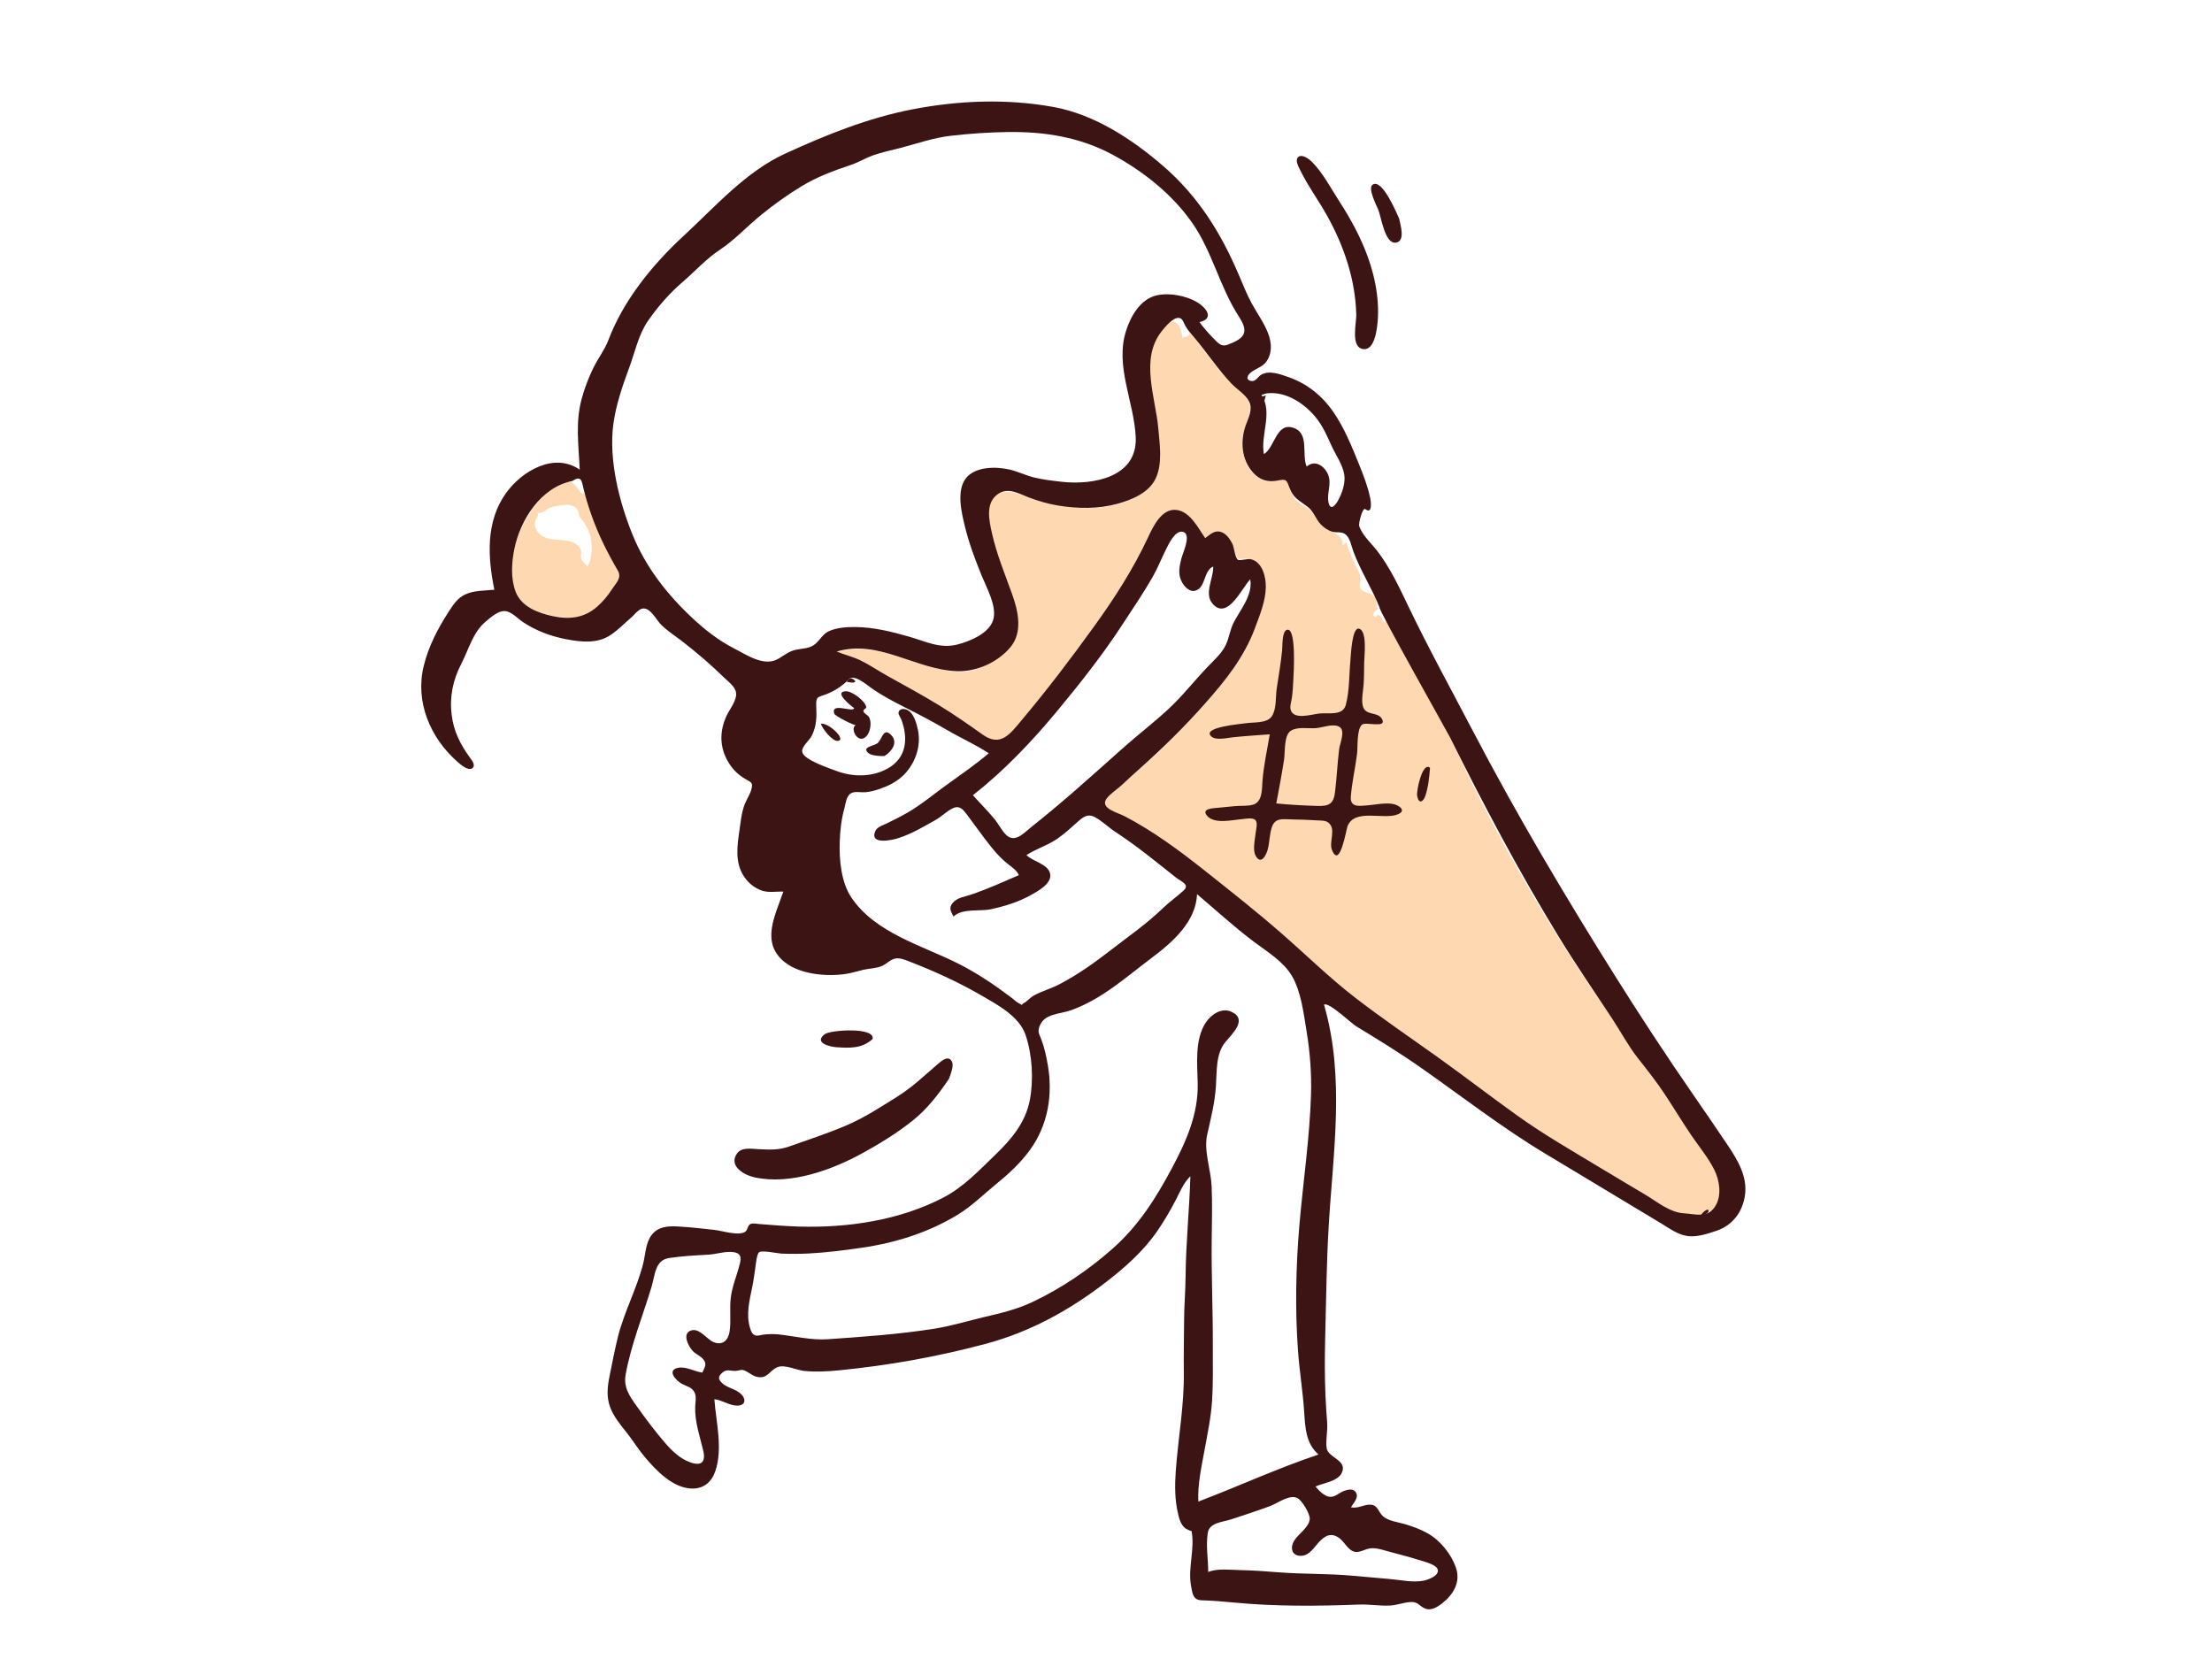
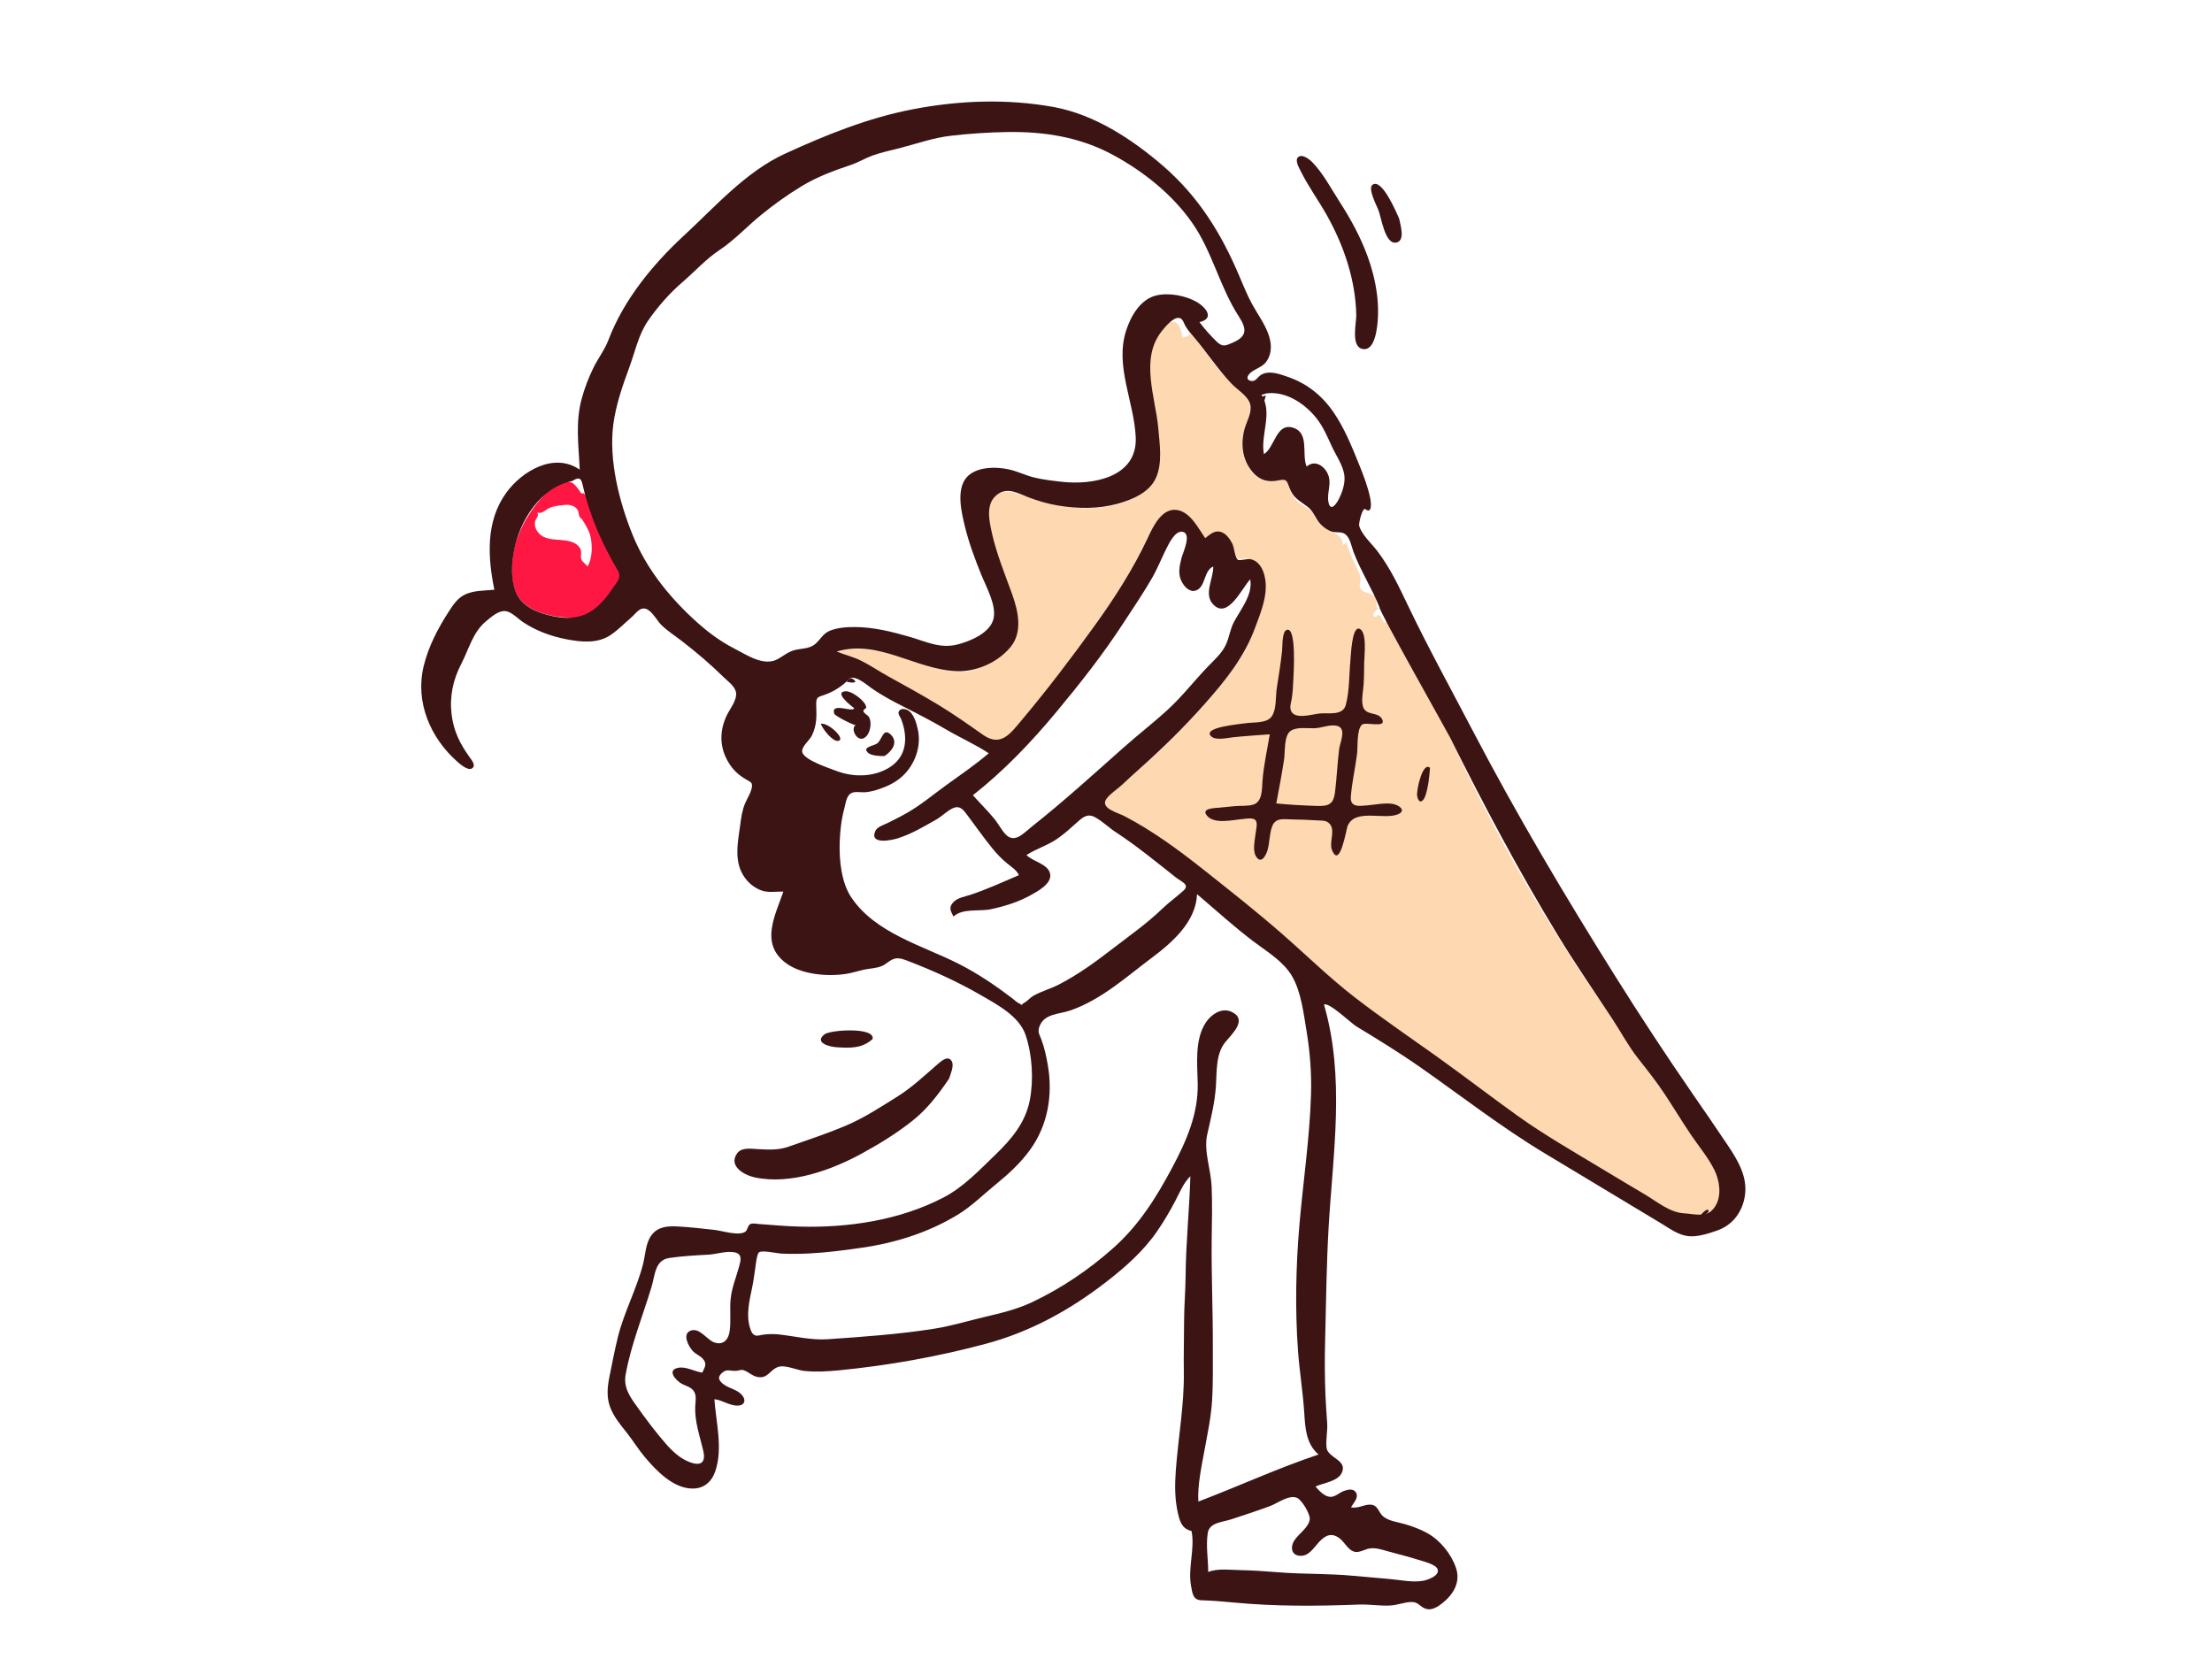
<svg xmlns="http://www.w3.org/2000/svg" viewBox="0 0 1024 768" version="1.1">
  <g id="react-group-82" stroke="none" stroke-width="1" fill="#FFFFFF00" fill-rule="evenodd">
    <g id="react-group-83">
      <rect id="react-rect-85" x="0" y="0" width="1024" height="768" />
-       <path d="M542.373,149.024 C546.336,148.6 546.902,153.975 547.442,156.425 C548.969,155.461 550.329,156.383 550.674,154.132 C555.506,159.194 559.375,165.005 563.665,170.504 C567.78,175.78 574.212,179.977 577.772,185.523 C580.793,190.232 575.808,197.382 575.192,202.403 C574.497,208.062 575.974,214.539 579.839,218.853 C581.647,220.87 583.858,222.272 586.53,222.814 C589.187,223.353 591.715,221.794 594.055,222.126 C595.996,222.401 596.081,223.684 596.758,225.591 C597.686,228.207 598.87,230.677 601.061,232.515 C603.511,234.567 606.142,235.16 608.011,237.917 C609.642,240.324 610.566,242.654 613.095,244.325 C616.47,246.554 621.884,247.228 621.519,252.433 C622.099,251.972 622.679,251.512 623.259,251.05 C624.604,255.373 626.455,259.559 628.432,263.624 C629.358,265.529 629.834,266.541 629.786,268.66 C629.754,270.056 628.989,271.112 629.816,272.464 C631.14,274.627 634.68,274.333 636.297,276.082 C637.954,277.876 636.234,280.309 638.149,281.872 C637.342,282.119 635.107,283.925 635.947,285.022 C637.156,286.598 637.247,284.438 638.095,284.698 C640.041,285.294 639.63,287.723 641.148,288.383 C641.46,288.519 641.436,287.064 641.42,286.689 L641.418,286.675 L642.59,288.962 C652.456,308.055 664.018,326.243 673.313,345.612 L674.417,347.942 C691.92,385.357 712.728,421.788 735.739,456.106 C741.167,464.201 747.124,472.243 752.143,480.569 C757.186,488.938 763.471,496.355 769.049,504.356 C774.787,512.588 780.039,521.156 785.823,529.35 C790.436,535.885 796.074,542.841 796,551.268 C795.965,555.013 795.421,559.15 791.811,561.162 C791.724,559.618 789.387,561.326 788.83,561.705 C786.419,563.346 787.73,563.164 785.131,562.591 C780.913,561.66 777.311,562.92 773.409,560.522 C765.132,555.437 756.975,550.209 748.549,545.356 C730.339,534.869 712.31,524.131 695.417,511.597 C665.886,489.686 633.801,470.052 606.662,445.128 C579.543,420.224 551.084,395.515 518.903,377.3 C516.746,376.079 510.563,374.247 511.133,371.335 C511.633,368.783 517.193,365.205 519.143,363.438 C525.912,357.305 532.961,351.501 539.489,345.105 C551.542,333.298 563.505,320.267 573.173,306.413 C577.875,299.674 580.275,292.178 583.021,284.515 C585.444,277.751 587.684,269.425 583.751,262.733 C581.93,259.633 579.416,258.376 575.9,258.611 C572.99,258.805 573.121,259.401 571.967,256.314 C570.725,252.991 569.715,249.136 566.384,247.212 C562.933,245.219 560.582,247.344 557.787,249.339 C554.572,244.697 550.628,236.664 544.147,236.219 C537.379,235.756 533.535,244.116 531.198,249.145 C524.287,264.015 515.295,277.905 505.625,291.147 C495.143,305.501 484.427,320.102 472.878,333.618 C470.433,336.479 467.657,340.655 464.212,342.391 C460.678,344.173 457.745,342.499 454.758,340.45 C447.718,335.621 440.872,330.662 433.542,326.241 C425.424,321.344 417.078,316.858 408.799,312.244 C405.146,310.209 401.68,307.758 397.916,305.93 C394.409,304.227 390.59,303.383 387,301.892 C400.183,297.962 414.069,303.111 426.546,307.195 C433.022,309.314 439.795,311.521 446.709,310.951 C452.689,310.459 458.116,307.257 462.846,303.76 C471.396,297.438 472.068,287.943 469.279,278.346 C466.071,267.3 461.164,256.677 457.456,245.782 C455.77,240.826 454.608,235.563 458.447,231.281 C461.882,227.449 466.327,226.978 471.015,228.486 C482.383,232.144 492.467,235.579 504.653,235.231 C514.18,234.96 526.298,232.256 532.717,224.514 C536.235,220.27 536.369,214.435 536.383,209.171 C536.401,202.932 536.007,196.658 535.134,190.482 C533.576,179.462 529.534,168.428 534.603,157.728 C535.791,155.219 539.099,149.374 542.373,149.024 Z M641.417,286.639 L641.418,286.675 L641.415,286.666 C641.412,286.587 641.414,286.586 641.417,286.639 Z M247.11,234.913 C250.089,230.792 258.24,221.197 264.463,223.297 C265.55,223.663 266.335,224.747 267.051,225.554 C267.559,226.213 268.062,226.875 268.562,227.541 C268.873,228.416 269.43,228.674 270.234,228.316 C272.417,231.338 275.497,233.621 276.751,237.333 C277.994,241.011 281.329,244.578 283.296,247.952 C284.818,250.561 288.248,257.527 287.986,260.79 L287.986,269.119 C287.676,272.356 281.625,278.147 279.497,280.336 C274.213,285.775 268.474,286.471 260.643,285.777 C254.01,285.189 245.418,282.978 240.928,277.705 C236.618,272.646 236.679,264.806 237.317,258.576 C238.208,249.875 242.024,241.949 247.11,234.913 Z M267.52,236.294 C266.306,234.038 263.649,233.481 261.314,233.748 C258.98,234.015 256.302,234.211 254.162,235.252 C252.186,236.214 251.186,237.899 248.722,237.333 C249.698,239.015 247.95,239.986 247.698,241.501 C247.374,243.447 248.002,245.191 249.288,246.669 C251.949,249.727 255.925,249.668 259.624,249.966 C262.751,250.218 266.598,250.736 268.436,253.666 C269.621,255.556 268.546,256.917 269.101,258.815 C269.51,260.214 271.218,261.017 271.965,262.218 C274.468,258.533 274.381,250.641 272.854,246.701 C272.133,244.84 270.769,242.417 269.689,240.783 C269.335,240.247 268.5,239.609 268.278,239.167 C267.894,238.404 267.94,237.073 267.52,236.294 Z" id="react-path-86" fill="#FED8B1" />
+       <path id="react-path-100" fill="#FF1744" d="M641.417,286.639 L641.418,286.675 L641.415,286.666 C641.412,286.587 641.414,286.586 641.417,286.639 Z M247.11,234.913 C250.089,230.792 258.24,221.197 264.463,223.297 C265.55,223.663 266.335,224.747 267.051,225.554 C267.559,226.213 268.062,226.875 268.562,227.541 C268.873,228.416 269.43,228.674 270.234,228.316 C272.417,231.338 275.497,233.621 276.751,237.333 C277.994,241.011 281.329,244.578 283.296,247.952 C284.818,250.561 288.248,257.527 287.986,260.79 L287.986,269.119 C287.676,272.356 281.625,278.147 279.497,280.336 C274.213,285.775 268.474,286.471 260.643,285.777 C254.01,285.189 245.418,282.978 240.928,277.705 C236.618,272.646 236.679,264.806 237.317,258.576 C238.208,249.875 242.024,241.949 247.11,234.913 Z M267.52,236.294 C266.306,234.038 263.649,233.481 261.314,233.748 C258.98,234.015 256.302,234.211 254.162,235.252 C252.186,236.214 251.186,237.899 248.722,237.333 C249.698,239.015 247.95,239.986 247.698,241.501 C247.374,243.447 248.002,245.191 249.288,246.669 C251.949,249.727 255.925,249.668 259.624,249.966 C262.751,250.218 266.598,250.736 268.436,253.666 C269.621,255.556 268.546,256.917 269.101,258.815 C269.51,260.214 271.218,261.017 271.965,262.218 C274.468,258.533 274.381,250.641 272.854,246.701 C272.133,244.84 270.769,242.417 269.689,240.783 C269.335,240.247 268.5,239.609 268.278,239.167 C267.894,238.404 267.94,237.073 267.52,236.294 Z" />
+       <path d="M542.373,149.024 C546.336,148.6 546.902,153.975 547.442,156.425 C548.969,155.461 550.329,156.383 550.674,154.132 C555.506,159.194 559.375,165.005 563.665,170.504 C567.78,175.78 574.212,179.977 577.772,185.523 C580.793,190.232 575.808,197.382 575.192,202.403 C574.497,208.062 575.974,214.539 579.839,218.853 C581.647,220.87 583.858,222.272 586.53,222.814 C589.187,223.353 591.715,221.794 594.055,222.126 C595.996,222.401 596.081,223.684 596.758,225.591 C597.686,228.207 598.87,230.677 601.061,232.515 C603.511,234.567 606.142,235.16 608.011,237.917 C609.642,240.324 610.566,242.654 613.095,244.325 C616.47,246.554 621.884,247.228 621.519,252.433 C622.099,251.972 622.679,251.512 623.259,251.05 C624.604,255.373 626.455,259.559 628.432,263.624 C629.358,265.529 629.834,266.541 629.786,268.66 C629.754,270.056 628.989,271.112 629.816,272.464 C631.14,274.627 634.68,274.333 636.297,276.082 C637.954,277.876 636.234,280.309 638.149,281.872 C637.342,282.119 635.107,283.925 635.947,285.022 C637.156,286.598 637.247,284.438 638.095,284.698 C640.041,285.294 639.63,287.723 641.148,288.383 C641.46,288.519 641.436,287.064 641.42,286.689 L641.418,286.675 L642.59,288.962 C652.456,308.055 664.018,326.243 673.313,345.612 L674.417,347.942 C691.92,385.357 712.728,421.788 735.739,456.106 C741.167,464.201 747.124,472.243 752.143,480.569 C757.186,488.938 763.471,496.355 769.049,504.356 C774.787,512.588 780.039,521.156 785.823,529.35 C790.436,535.885 796.074,542.841 796,551.268 C795.965,555.013 795.421,559.15 791.811,561.162 C791.724,559.618 789.387,561.326 788.83,561.705 C786.419,563.346 787.73,563.164 785.131,562.591 C780.913,561.66 777.311,562.92 773.409,560.522 C765.132,555.437 756.975,550.209 748.549,545.356 C730.339,534.869 712.31,524.131 695.417,511.597 C665.886,489.686 633.801,470.052 606.662,445.128 C579.543,420.224 551.084,395.515 518.903,377.3 C516.746,376.079 510.563,374.247 511.133,371.335 C511.633,368.783 517.193,365.205 519.143,363.438 C525.912,357.305 532.961,351.501 539.489,345.105 C551.542,333.298 563.505,320.267 573.173,306.413 C577.875,299.674 580.275,292.178 583.021,284.515 C585.444,277.751 587.684,269.425 583.751,262.733 C581.93,259.633 579.416,258.376 575.9,258.611 C572.99,258.805 573.121,259.401 571.967,256.314 C570.725,252.991 569.715,249.136 566.384,247.212 C562.933,245.219 560.582,247.344 557.787,249.339 C554.572,244.697 550.628,236.664 544.147,236.219 C537.379,235.756 533.535,244.116 531.198,249.145 C524.287,264.015 515.295,277.905 505.625,291.147 C495.143,305.501 484.427,320.102 472.878,333.618 C470.433,336.479 467.657,340.655 464.212,342.391 C460.678,344.173 457.745,342.499 454.758,340.45 C447.718,335.621 440.872,330.662 433.542,326.241 C425.424,321.344 417.078,316.858 408.799,312.244 C405.146,310.209 401.68,307.758 397.916,305.93 C394.409,304.227 390.59,303.383 387,301.892 C400.183,297.962 414.069,303.111 426.546,307.195 C433.022,309.314 439.795,311.521 446.709,310.951 C452.689,310.459 458.116,307.257 462.846,303.76 C471.396,297.438 472.068,287.943 469.279,278.346 C466.071,267.3 461.164,256.677 457.456,245.782 C455.77,240.826 454.608,235.563 458.447,231.281 C461.882,227.449 466.327,226.978 471.015,228.486 C482.383,232.144 492.467,235.579 504.653,235.231 C514.18,234.96 526.298,232.256 532.717,224.514 C536.235,220.27 536.369,214.435 536.383,209.171 C536.401,202.932 536.007,196.658 535.134,190.482 C533.576,179.462 529.534,168.428 534.603,157.728 C535.791,155.219 539.099,149.374 542.373,149.024 Z" id="react-path-86" fill="#FED8B1" />
      <g id="react-group-84" transform="translate(195.0001, 47.4761)" fill="#3C1414">
        <path d="M364.309,680.236 C368.837,678.465 374.419,679.292 379.167,679.377 C385.128,679.485 391.105,679.937 397.048,680.402 C408.461,681.297 419.816,680.919 431.239,681.986 C436.91,682.515 442.585,683.005 448.26,683.488 C453.229,683.911 458.999,685.229 463.96,684.281 C466.008,683.889 471.536,681.962 470.511,678.963 C469.721,676.649 463.498,675.222 461.471,674.564 C456.702,673.013 451.778,671.902 446.957,670.52 C444.481,669.81 442.015,669.047 439.408,669.294 C437.195,669.503 434.864,671.154 432.622,670.964 C429.307,670.683 427.598,666.52 425.166,664.684 C421.294,661.759 418.423,663.322 415.455,666.545 C413.26,668.927 411.169,672.532 407.568,672.746 C402.987,673.017 402.095,669.089 404.117,665.758 C405.979,662.689 411.049,659.543 411.321,655.718 C411.493,653.3 407.626,646.832 405.401,645.912 C401.659,644.365 396.369,648.461 392.986,649.718 C387.077,651.912 381.045,653.855 375.062,655.837 C370.97,657.192 364.898,657.312 364.125,662.107 C363.158,668.111 364.336,674.207 364.309,680.236 M130.118,587.943 C131.308,585.307 132.557,583.808 130.178,581.362 C128.849,579.994 126.973,579.321 125.664,577.902 C123.697,575.769 120.615,569.939 124.831,568.471 C128.861,567.067 132.256,572.676 135.499,573.908 C139.615,575.472 142.165,572.85 142.754,568.917 C143.51,563.864 142.678,558.583 143.281,553.467 C143.872,548.451 145.624,544.286 146.968,539.484 C147.879,536.228 148.995,532.95 144.86,532.228 C141.068,531.566 136.67,533.141 132.825,533.352 C126.828,533.681 120.759,533.984 114.812,534.883 C108.172,535.887 108.293,542.677 106.626,548.228 C102.584,561.684 97.164,574.889 94.64,588.762 C93.552,594.744 96.436,598.841 99.794,603.545 C103.997,609.434 108.37,615.308 113.131,620.764 C116.31,624.407 119.892,627.8 124.521,629.475 C129.765,631.373 131.769,629.266 130.559,624.097 C128.962,617.274 126.552,610.683 126.836,603.577 C126.939,600.989 127.692,598.208 125.826,596.043 C124.532,594.541 122.315,594.034 120.626,593.121 C117.842,591.612 113.529,586.761 118.953,585.717 C122.637,585.007 126.552,587.485 130.118,587.943 M255.38,320.668 C258.69,324.364 262.288,327.9 265.426,331.739 C267.225,333.941 268.5,336.588 270.431,338.675 C274.66,343.245 278.874,338.181 282.619,335.22 C297.347,323.576 311.207,310.958 325.24,298.495 C331.926,292.557 339.039,287.081 345.618,281.03 C352.283,274.901 357.832,267.726 364.076,261.194 C367.075,258.059 370.665,254.948 372.516,250.942 C374.096,247.526 374.444,243.81 376.244,240.432 C379.36,234.582 385.074,227.791 383.763,220.716 C379.905,224.761 373.479,239.256 366.746,232.458 C361.941,227.606 366.849,220.434 366.635,214.777 C362.073,216.713 363.258,224.563 358.395,225.952 C355.764,226.703 353.514,224.322 352.287,222.234 C350.166,218.624 350.944,214.845 351.908,211.016 C352.564,208.406 356.754,199.798 352.61,198.736 C349.019,197.816 346.009,204.421 344.819,206.761 C342.638,211.052 340.949,215.491 338.554,219.689 C334.424,226.929 329.667,233.845 325.131,240.835 C315.79,255.23 305.138,268.742 294.181,281.937 C282.477,296.03 269.809,309.319 255.38,320.668 M359.145,366.455 C358.673,379.136 347.776,388.752 338.349,395.803 C326.301,404.813 315.187,415.055 300.818,420.183 C295.286,422.158 288.378,421.589 286.162,427.815 C285.296,430.249 286.082,431.144 287.021,433.594 C288.489,437.428 289.372,441.585 290.069,445.62 C292.439,459.348 290.135,473.328 281.886,484.757 C277.501,490.833 271.898,495.998 266.105,500.707 C260.326,505.405 254.86,510.885 248.489,514.771 C234.901,523.06 219.806,527.819 204.138,530.109 C195.989,531.301 187.807,532.362 179.576,532.783 C175.308,533.001 171.033,533.041 166.763,532.854 C164.855,532.77 157.76,531.158 156.381,532.251 C155.32,533.093 154.847,538.188 154.635,539.594 C154.184,542.566 153.829,545.497 153.215,548.444 C151.982,554.358 150.321,561.05 152.138,567.017 C152.664,568.743 153.09,570.148 154.688,570.728 C155.701,571.096 157.496,570.449 158.52,570.344 C160.837,570.106 163.024,570.013 165.354,570.26 C173.001,571.069 180.51,573.023 188.238,572.491 C204.713,571.356 221.206,570.196 237.531,567.618 C245.472,566.364 253.091,563.991 260.9,562.159 C268.343,560.412 275.782,558.648 282.729,555.366 C296.339,548.937 308.918,540.432 320.154,530.469 C332.15,519.832 340.091,507.224 347.595,493.154 C354.187,480.794 359.745,468.284 359.456,454.035 C359.273,445.018 357.981,433.845 363.194,425.893 C365.576,422.261 370.38,418.894 374.856,420.815 C382.979,424.302 375.305,431.206 372.207,434.988 C367.744,440.437 368.344,448.734 367.881,455.398 C367.334,463.262 365.567,470.159 363.844,477.763 C362.158,485.206 365.559,494.036 365.895,501.628 C366.26,509.862 366.02,518.104 365.928,526.341 C365.745,542.723 366.506,559.061 366.45,575.44 C366.42,583.936 366.637,592.473 366.1,600.956 C365.611,608.692 364.026,616.092 362.639,623.687 C361.278,631.142 359.294,640.069 359.752,647.647 C378.366,640.562 396.484,632.193 415.384,625.864 C409.489,620.724 409.227,613.46 408.751,606.211 C408.125,596.652 406.551,587.174 405.865,577.615 C404.509,558.736 404.89,538.876 406.496,520.018 C408.22,499.772 411.278,479.594 411.907,459.263 C412.21,449.469 411.452,439.65 409.857,429.985 C408.513,421.843 407.346,411.597 403.1,404.383 C399.043,397.489 391.585,393.11 385.361,388.414 C376.26,381.548 367.83,373.826 359.145,366.455 M360.272,101.647 C362.602,104.798 365.235,107.706 368.021,110.459 C370.897,113.3 372.121,112.672 375.561,111.194 C382.401,108.255 382.27,104.855 378.451,98.961 C369.595,85.291 366.235,69.012 356.864,55.621 C347.63,42.428 334.2,31.768 320.1,24.161 C304.969,15.997 288.572,13.399 271.517,13.643 C262.801,13.768 254.03,14.369 245.369,15.346 C236.943,16.295 229.449,19.06 221.293,21.147 C217.187,22.198 212.953,23.07 208.961,24.513 C205.459,25.779 202.31,27.735 198.772,28.918 C191.026,31.506 183.23,34.399 176.242,38.632 C169.409,42.771 163.253,47.186 157.047,52.267 C150.62,57.53 145.038,63.646 138.088,68.266 C131.761,72.474 126.729,78.142 120.992,83.072 C114.998,88.224 109.47,94.536 104.973,101.045 C100.576,107.411 98.903,115.647 96.247,122.825 C93.155,131.179 90.088,140.111 88.923,148.969 C86.753,165.475 91.624,184.768 97.818,200.043 C103.945,215.151 113.873,227.757 125.721,238.818 C131.496,244.212 137.798,249.109 144.859,252.716 C150.899,255.802 158.775,261.35 165.349,257.473 C168.011,255.903 170.172,254.078 173.249,253.371 C176.613,252.599 179.908,252.915 182.623,250.449 C184.931,248.353 186.035,245.823 189.065,244.558 C192.658,243.057 196.907,242.784 200.754,242.796 C209.393,242.825 218.037,244.987 226.282,247.385 C233.838,249.582 240.161,252.895 248.188,250.888 C254.153,249.396 263.72,245.429 265.006,238.591 C266.155,232.479 261.72,224.578 259.487,219.108 C256.4,211.551 253.604,204.115 251.665,196.17 C250.128,189.874 247.715,179.801 252.053,174.046 C256.315,168.392 266.171,168.46 272.294,169.882 C276.307,170.814 279.996,172.691 284.011,173.637 C288.101,174.601 292.333,175.085 296.505,175.558 C310.964,177.193 331.534,173.496 330.764,155.02 C330.079,138.553 321.005,122.046 326.319,105.559 C328.484,98.838 332.908,91.067 340.275,89.293 C346.118,87.885 354.015,89.361 359.169,92.417 C363.306,94.87 367.405,100.007 360.272,101.647 M69.917,175.198 C55.343,178.042 45.704,193.405 43.033,207.028 C41.822,213.201 41.395,220.553 43.736,226.526 C46.434,233.412 54.061,236.286 60.791,237.73 C68.484,239.381 75.301,238.736 81.4,233.402 C84.081,231.057 86.352,228.325 88.279,225.34 C90.249,222.287 92.989,220.063 91.008,216.651 C86.097,208.197 81.907,199.892 78.673,190.592 C77.23,186.442 75.947,182.387 74.989,178.113 C74.229,174.719 73.861,172.647 69.917,175.198 M197.564,267.417 C194.744,270.133 191.504,272.297 187.864,273.756 C183.871,275.358 182.659,274.589 182.857,279.207 C183.076,284.308 183.113,288.39 180.788,293.136 C179.7,295.358 175.68,298.356 176.439,300.855 C177.529,304.442 188.693,308.069 191.95,309.323 C199.742,312.324 208.833,312.386 216.188,308.145 C224.731,303.219 225.487,294.288 222.269,285.645 C221.925,284.723 220.677,283.165 220.984,282.158 C221.548,280.312 223.869,280.579 225.201,281.284 C228.093,282.814 229.301,287.467 229.924,290.371 C231.587,298.129 228.532,306.531 222.726,311.876 C219.775,314.591 216.085,316.406 212.321,317.714 C210.184,318.456 207.943,319.043 205.687,319.271 C203.864,319.454 201.562,318.879 199.821,319.398 C196.753,320.313 196.616,324.097 195.849,326.863 C194.479,331.807 193.907,337.159 193.727,342.274 C193.436,350.547 194.421,361.087 199.18,368.1 C210.283,384.464 231.757,390.144 248.523,398.566 C257.435,403.043 265.699,408.667 273.634,414.679 C274.418,415.273 275.591,416.437 276.532,416.9 C279.713,418.465 276.935,417.895 278.971,416.861 C280.539,416.065 281.881,414.336 283.501,413.435 C287.232,411.358 291.422,410.237 295.217,408.275 C304.04,403.712 311.846,398.05 319.677,392.007 C327.701,385.814 335.828,380.16 343.148,373.11 C346.235,370.139 349.71,367.689 352.841,364.845 C355.995,361.979 351.959,360.79 349.288,358.681 C340.198,351.502 331.221,344.095 321.514,337.75 C318.276,335.633 315.42,332.778 312.042,330.907 C308.514,328.953 306.42,330.703 303.641,333.188 C300.604,335.904 297.709,338.566 294.329,340.889 C289.865,343.958 284.675,345.435 280.187,348.357 C283.068,351.373 290.094,352.382 291.113,356.951 C292.147,361.581 285.252,365.194 282.029,366.982 C276.339,370.14 270.062,372.057 263.721,373.427 C258.445,374.566 250.623,372.851 246.395,376.833 C245.189,374.283 244.059,372.951 246.043,370.512 C248.025,368.077 251.558,367.658 254.355,366.721 C261.908,364.19 269.348,360.818 276.657,357.657 C275.687,355.387 273.262,353.833 271.414,352.355 C268.775,350.244 266.558,347.905 264.41,345.28 C260.312,340.273 256.637,334.932 252.734,329.778 C251.042,327.542 249.498,325.31 246.407,326.548 C243.678,327.64 241.015,330.474 238.392,331.942 C232.462,335.261 227.274,338.449 220.746,340.561 C218.116,341.412 207.345,343.835 210.21,337.252 C211.059,335.3 213.897,334.496 215.645,333.643 C218.875,332.065 222.095,330.457 225.207,328.655 C231.6,324.955 237.238,320.174 243.219,315.87 C249.817,311.122 256.528,306.514 262.723,301.237 C256.559,297.154 249.721,294.164 243.347,290.429 C236.904,286.655 230.413,283.243 223.75,279.89 C218.444,277.22 213.051,274.373 208.213,270.922 C206.29,269.55 199.673,263.848 197.564,267.417 M391.377,134.621 C390.566,134.825 389.764,135.057 388.968,135.315 C394.372,143.577 388.406,153.804 390.097,162.744 C395.086,159.794 395.739,148.319 403.314,150.44 C411.472,152.725 407.412,162.767 409.881,168.51 C413.738,165.14 418.239,168.29 419.83,172.288 C421.552,176.62 419.164,180.619 419.967,184.906 C420.797,189.342 423.276,186.431 424.65,183.815 C426.401,180.48 427.931,175.971 427.286,172.157 C426.501,167.517 423.386,163.204 421.456,158.99 C419.539,154.803 417.723,150.53 414.948,146.815 C409.693,139.781 400.565,133.461 391.377,134.621 M443.634,233.694 C440.107,224.888 434.886,216.826 431.55,207.951 C430.575,205.355 430.03,201.218 427.45,199.62 C425.755,198.569 423.499,199.2 421.63,198.635 C419.766,198.072 417.802,196.729 416.465,195.345 C414.02,192.812 413.227,189.336 410.343,187.13 C406.621,184.283 403.746,183.191 401.975,178.434 C400.585,174.698 400.582,174.15 396.404,174.983 C391.843,175.894 388.138,174.779 384.991,171.216 C379.662,165.183 379.073,156.684 381.688,149.401 C382.911,145.996 385.039,142.034 383.271,138.468 C381.629,135.156 377.642,132.778 375.115,130.138 C368.728,123.465 363.729,115.656 357.74,108.654 C356.306,106.979 354.841,105.308 353.735,103.387 C353.034,102.168 352.62,100.07 350.993,99.725 C348.193,99.13 344.285,103.971 342.877,105.735 C332.567,118.639 339.943,136.214 341.199,150.761 C341.838,158.169 343.275,167.05 339.989,174.026 C336.894,180.599 329.058,183.88 322.455,185.71 C313.548,188.178 303.982,188.069 294.919,186.571 C290.172,185.786 285.616,184.445 281.122,182.747 C276.525,181.01 271.743,178.021 267.057,181.174 C261.009,185.245 262.878,193.411 264.206,199.363 C266.376,209.087 270.165,218.156 273.517,227.496 C276.332,235.342 278.611,245.184 272.693,252.204 C266.782,259.215 256.979,263.603 247.855,263.239 C228.939,262.485 211.672,248.381 192.342,254.15 C195.974,255.651 199.813,256.534 203.362,258.253 C207.646,260.327 211.611,263.084 215.77,265.391 C223.753,269.82 231.764,274.185 239.566,278.929 C246.616,283.216 253.281,287.912 260.009,292.662 C268.393,298.582 272.809,292.026 278.187,285.631 C289.929,271.675 301.106,256.895 311.774,242.104 C321.049,229.245 329.658,215.82 336.365,201.455 C338.765,196.315 342.806,187.596 349.828,188.61 C356.063,189.509 359.698,197.032 362.922,201.636 C365.171,200.024 367.099,197.87 370.135,198.756 C372.653,199.491 374.395,202.075 375.51,204.279 C376.276,205.793 376.798,210.899 378.08,211.667 C378.991,212.214 382.475,211.039 384.028,211.398 C389.342,212.626 391.042,219.457 390.988,224.199 C390.913,230.735 388.182,237.274 385.944,243.326 C380.928,256.893 372.334,267.495 362.86,278.216 C353.246,289.095 343.181,298.956 332.337,308.61 C329.661,310.992 327.011,313.402 324.402,315.858 C322.262,317.871 318.874,319.966 317.2,322.332 C314.101,326.709 322.391,328.696 325.476,330.297 C338.749,337.19 350.981,346.268 362.67,355.524 C374.725,365.07 386.847,374.653 398.43,384.768 C409.761,394.663 420.464,405.209 432.396,414.411 C444.656,423.864 457.501,432.592 470.099,441.587 C482.709,450.591 494.979,460.064 507.574,469.08 C519.883,477.89 533.096,485.443 546.043,493.265 C552.815,497.358 559.623,501.391 566.427,505.431 C571.929,508.698 577.9,513.775 584.423,514.188 C590.3,514.56 595.874,516.723 599.387,510.333 C602.053,505.482 600.949,498.809 598.614,494.096 C595.765,488.345 591.307,483.057 587.725,477.734 C583.607,471.614 579.785,465.316 575.72,459.165 C571.823,453.266 567.491,447.821 563.143,442.263 C558.735,436.627 555.39,430.275 551.461,424.308 C543.064,411.551 534.43,399.025 526.469,385.983 C508.211,356.071 491.859,325.192 476.233,293.849 C474.856,291.087 442.735,234.185 443.634,233.694 M417.927,417.594 C427.74,451.512 422.081,486.002 420.069,520.507 C419.052,537.953 418.897,555.508 418.446,572.978 C418.226,581.47 418.241,589.969 418.594,598.457 C418.772,602.728 419.084,606.984 419.388,611.246 C419.657,615.015 418.646,619.181 419.121,622.818 C419.73,627.476 428.978,628.39 426.137,634.368 C424.231,638.379 417.556,638.991 413.98,640.682 C415.57,642.523 418.057,645.278 420.709,645.452 C423.097,645.607 424.942,643.536 427.083,642.753 C428.984,642.057 431.599,641.382 432.799,643.602 C434.056,645.925 431.424,648.507 430.383,650.307 C433.922,650.992 436.37,648.879 439.562,649.073 C442.922,649.277 443.074,652.582 445.282,654.495 C447.806,656.681 452.214,657.152 455.326,658.072 C458.947,659.142 462.586,660.47 465.883,662.328 C471.778,665.649 476.841,671.924 479.019,678.346 C481.277,685.002 477.752,690.762 472.501,694.847 C470.544,696.368 467.74,698.136 465.145,697.316 C462.179,696.378 461.716,693.965 458.102,694.144 C454.856,694.304 451.775,695.601 448.512,695.767 C443.716,696.012 438.925,695.138 434.124,695.322 C414.75,696.066 395.374,696.231 376.033,694.369 C371.028,693.887 366.123,693.493 361.19,693.335 C357.354,693.213 357.033,690.352 356.383,686.76 C354.813,678.086 358.285,669.546 356.566,661.117 C356.68,661.673 353.964,660.226 353.637,659.951 C351.643,658.273 350.977,655.888 350.384,653.411 C348.802,646.814 348.818,640.092 349.307,633.364 C350.419,618.092 353.26,602.962 353.027,587.61 C352.91,579.872 353.144,572.152 353.146,564.417 C353.148,557.312 353.791,550.3 353.851,543.244 C353.982,527.774 355.611,512.477 356.065,497.024 C352.845,500.156 351.137,504.524 349.092,508.433 C346.576,513.239 343.77,517.996 340.697,522.468 C334.353,531.704 325.841,539.221 317.023,546.035 C300.195,559.038 281.913,569.109 261.296,574.624 C238.977,580.593 216.405,584.624 193.396,586.889 C188.072,587.413 182.689,587.697 177.354,587.178 C173.86,586.839 168.181,584.016 164.861,585.448 C161.088,587.076 160.329,590.991 155.382,589.893 C153.494,589.474 152.127,588.213 150.474,587.363 C148.043,586.112 147.946,586.976 145.625,587.135 C143.037,587.312 141.486,586.02 139.23,588.104 C137.315,589.873 137.5,591.113 139.25,592.769 C141.709,595.096 145.645,595.487 148.106,597.918 C150.501,600.282 150.072,603.188 146.373,603.223 C142.651,603.258 139.343,600.609 135.706,600.264 C136.481,611.024 139.718,623.045 136.129,633.601 C134.463,638.499 130.89,641.654 125.56,641.62 C116.643,641.563 108.82,633.359 103.45,626.969 C100.481,623.437 98.074,619.468 95.208,615.848 C92.277,612.148 89.134,608.427 87.456,603.952 C85.671,599.19 86.192,594.413 87.19,589.525 C88.425,583.476 89.573,577.365 91.066,571.373 C93.961,559.754 99.784,549.147 102.724,537.563 C103.836,533.18 103.822,528.037 106.629,524.279 C109.6,520.299 114.223,520.044 118.808,520.299 C124.483,520.614 130.154,521.241 135.799,521.884 C139.364,522.289 147.175,524.86 150.076,522.669 C151.075,521.914 151.077,519.938 152.245,519.256 C153.37,518.598 155.189,519.07 156.42,519.162 C162.515,519.614 168.663,520.163 174.77,520.341 C197.47,521.005 221.424,517.467 241.691,506.922 C251.096,502.028 258.26,494.324 265.82,487.048 C273.253,479.893 279.731,472.192 281.731,461.805 C283.557,452.322 282.866,440.981 279.833,431.802 C276.879,422.86 266.394,417.444 258.763,413.036 C248.181,406.922 236.947,401.855 225.545,397.466 C223.736,396.77 221.536,395.883 219.545,396.239 C217.105,396.676 215.466,398.79 213.246,399.723 C210.607,400.833 207.369,400.839 204.585,401.487 C201.885,402.115 199.253,402.978 196.503,403.393 C187.842,404.7 175.671,403.657 168.513,398.125 C156.813,389.083 163.882,376.285 167.641,365.28 C163.667,365.146 160.358,366.075 156.565,364.375 C152.786,362.68 149.831,359.68 148.108,355.922 C144.973,349.084 146.784,341.227 147.709,334.097 C148.127,330.873 148.604,327.674 149.834,324.646 C150.787,322.301 152.351,320.066 152.929,317.586 C153.565,314.854 152.74,314.695 150.461,313.389 C146.949,311.375 144.421,309.059 142.271,305.524 C138.06,298.601 137.955,291.044 141.406,283.761 C142.803,280.813 146.135,276.761 145.756,273.318 C145.43,270.357 142.078,268.05 140.104,266.111 C134.008,260.122 127.527,254.593 120.767,249.368 C117.608,246.926 114.128,244.71 111.257,241.936 C109.153,239.905 107.016,235.484 104.139,234.415 C101.259,233.346 99.341,236.562 97.335,238.286 C94.207,240.973 91.211,244.065 87.803,246.394 C81.691,250.572 74.113,249.79 67.21,248.456 C60,247.061 53.313,244.606 47.165,240.555 C44.723,238.945 41.87,235.676 38.863,235.414 C35.651,235.135 32.161,238.328 29.865,240.245 C23.872,245.25 22.073,253.024 18.582,259.748 C14.684,267.257 13.028,275.05 14.089,283.492 C15.043,291.086 17.968,296.824 22.319,302.958 C23.219,304.227 25.326,306.624 23.786,308.027 C21.902,309.744 18.042,306.301 16.777,305.189 C4.212,294.138 -2.929,277.487 1.149,260.818 C3.339,251.867 7.622,243.587 12.596,235.886 C14.711,232.61 16.774,229.334 20.452,227.664 C24.639,225.763 29.383,225.989 33.855,225.533 C30.762,210.391 29.794,193.914 39.299,180.717 C46.593,170.59 61.531,161.729 73.369,169.941 C72.884,158.777 71.293,148.177 74.264,137.185 C75.595,132.26 77.419,127.466 79.661,122.882 C81.857,118.39 84.89,114.58 86.664,109.904 C93.664,91.458 107.094,74.981 121.44,61.742 C135.941,48.36 150.17,32.034 168.435,23.662 C187.492,14.926 206.899,7.076 227.561,3.107 C249.006,-1.013 271.049,-1.859 292.653,2.042 C311.591,5.461 329.118,16.96 343.448,29.356 C359.8,43.501 370.357,60.553 378.707,80.306 C380.542,84.645 382.311,89.021 384.561,93.168 C387.057,97.769 390.263,102.048 392.099,106.985 C393.736,111.388 394.011,116.165 391.096,120.099 C389.046,122.865 384.84,123.489 383.048,126.019 C382.142,127.295 382.233,128.508 384.223,128.889 C386.277,129.281 387.256,126.99 388.733,126.071 C392.409,123.783 397.596,125.733 401.312,127.032 C410.125,130.113 417.023,135.647 422.297,143.317 C427.344,150.658 430.696,158.997 434.028,167.207 C436.131,172.386 438.132,177.531 439.289,183.018 C439.725,185.082 440.332,190.678 437.07,188.226 C435.747,187.232 433.857,194.776 434.213,195.977 C435.454,200.155 439.878,204.072 442.481,207.455 C448.603,215.407 452.702,224.315 457.021,233.309 C466.375,252.785 476.791,271.692 486.798,290.831 C507.177,329.806 529.448,367.284 552.808,404.538 C564.382,422.995 576.314,441.137 588.686,459.07 C594.146,466.983 599.622,474.901 604.962,482.895 C609.501,489.687 613.98,497.252 612.812,505.73 C611.743,513.493 607.131,519.728 599.673,522.267 C595.677,523.628 590.932,525.196 586.655,524.778 C581.978,524.321 577.851,521.192 573.953,518.843 C556.037,508.046 538.119,497.26 520.192,486.483 C500.143,474.43 481.807,460.119 462.679,446.718 C452.946,439.9 442.91,433.755 432.769,427.583 C430.485,426.193 420.124,416.235 417.927,417.594" id="react-path-87" />
        <path d="M244.33,451.907 C239.434,459.117 234.284,465.893 227.391,471.364 C220.129,477.127 212.535,481.796 204.427,486.268 C190.128,494.154 170.961,501.138 154.353,497.563 C149.63,496.546 142.074,492.414 146.18,486.514 C148.244,483.549 152.671,484.322 155.805,484.485 C160.854,484.749 165.269,485.036 170.107,483.338 C178.996,480.215 187.946,477.27 196.626,473.595 C205.033,470.034 212.406,465.151 220.119,460.354 C227.353,455.855 232.871,450.47 239.225,445.031 C240.966,443.541 243.958,440.935 245.604,443.832 C246.794,445.925 244.983,449.86 244.33,451.907" id="react-path-88" />
        <path d="M428.328,108.547 C426.745,111.294 423.229,116.627 419.39,114.326 C414.493,111.392 420.841,102.025 422.035,98.495 C427.237,83.115 427.602,66.638 425.051,50.733 C423.782,42.826 421.485,35.104 420.619,27.13 C420.45,25.581 419.675,21.608 421.619,20.701 C423.953,19.612 426.294,23.39 427.056,25.05 C429.999,31.472 431.136,39.906 432.712,46.775 C434.817,55.946 436.209,65.33 436.229,74.761 C436.25,86.153 434.075,98.564 428.328,108.547 Z" id="react-path-89" transform="translate(426.8943, 67.69745) rotate(-20) translate(-426.8943, -67.69745) " />
        <path d="M451.419,55.374 C450.949,58.198 450.736,66.271 446.211,65.347 C441.081,64.299 443.934,51.757 443.739,48.089 C443.636,46.154 442.524,37.396 445.087,36.511 C450.425,34.668 451.217,52.89 451.419,55.374" id="react-path-90" transform="translate(447.2706, 50.90023) rotate(-20) translate(-447.2706, -50.90023) " />
        <path d="M208.948,433.515 C204.032,437.994 198.325,437.731 192.12,437.304 C188.969,437.088 181.672,435.222 186.743,431.314 C189.392,429.273 210.175,427.869 208.948,433.515" id="react-path-91" />
        <path d="M592,515.524 C592.35,514.829 595.299,511.493 595.935,512.842 C596.535,514.114 592.779,515.486 592,515.524" id="react-path-92" />
        <path d="M201,267.916 C200.395,269.163 197.87,268.074 197,268.263 C198.182,265.732 199.587,266.274 201,267.916" id="react-path-93" />
        <path d="M391,135.524 C390.737,136.523 390.475,137.524 390.213,138.524 C389.809,137.775 389.404,137.026 389,136.276 C389.666,136.026 390.334,135.775 391,135.524" id="react-path-94" />
        <path d="M395.828,324.459 C402.137,325.095 408.467,325.417 414.801,325.612 C420.148,325.776 422.344,324.765 423.027,319.208 C423.836,312.62 424.112,305.973 424.921,299.382 C425.288,296.388 428.192,290.404 424.694,288.802 C421.762,287.459 417.188,289.383 414.118,289.609 C410.697,289.861 405.535,288.818 402.511,290.846 C399.278,293.014 399.982,300.606 399.431,304.169 C398.381,310.962 397.115,317.709 395.828,324.459 M392.818,292.462 C387.1,292.894 381.363,293.234 375.661,293.844 C373.123,294.115 367.987,295.371 365.848,293.524 C360.826,289.191 379.592,287.67 381.721,287.328 C385.309,286.752 391.449,287.517 393.749,284.13 C396.024,280.78 395.449,275.151 396.037,271.262 C396.922,265.409 397.934,259.564 398.525,253.673 C398.723,251.693 398.44,245.152 400.531,244.18 C405.337,241.946 403.827,264.967 403.748,266.695 C403.613,269.666 403.464,272.651 403.05,275.597 C402.817,277.258 401.996,279.504 402.502,281.172 C403.951,285.955 412.183,283.196 415.933,282.815 C420.135,282.387 426.624,284.015 428.015,278.83 C429.763,272.314 429.509,264.914 430.157,258.21 C430.336,256.356 430.804,242.51 434.221,243.583 C438.036,244.782 436.547,256.352 436.512,259.331 C436.473,262.693 436.486,266.057 436.258,269.413 C436.054,272.427 435.204,276.123 435.833,279.11 C436.936,284.347 443.145,281.562 444.947,285.728 C446.659,289.687 437.325,286.583 435.582,287.943 C432.979,289.974 433.605,298.46 433.233,301.431 C432.417,307.957 430.85,314.735 430.34,321.242 C429.938,326.379 434.068,325.697 438.27,325.325 C441.874,325.006 445.833,324.15 449.445,324.631 C452.347,325.016 456.402,327.69 452.176,329.469 C445.571,332.252 432.12,326.567 428.801,335.018 C428.175,336.612 425.262,355.1 421.602,345.973 C420.072,342.159 423.818,336.174 419.823,333.251 C418.438,332.237 416.375,332.416 414.768,332.303 C410.811,332.028 406.829,331.933 402.864,331.851 C398.911,331.77 395.359,330.974 393.832,335.304 C392.643,338.678 392.775,342.453 391.825,345.905 C391.112,348.494 388.772,353.024 386.345,348.79 C384.751,346.009 385.971,341.149 386.286,338.126 C386.443,336.612 387.346,333.478 386.197,332.207 C384.964,330.842 381.664,331.58 380.104,331.704 C375.601,332.06 367.215,334.228 363.768,330.144 C360.885,326.727 366.879,326.662 369.236,326.431 C371.664,326.193 374.093,325.973 376.519,325.718 C379.19,325.436 382.726,325.812 385.24,324.975 C389.462,323.569 389.161,317.829 389.438,314.106 C389.981,306.833 391.617,299.649 392.818,292.462" id="react-path-95" />
        <path d="M467,307.995 C466.659,312.194 466.204,316.902 464.848,320.892 C463.822,323.909 461.751,324.825 461.045,320.985 C460.597,318.55 463.572,304.832 467,307.995" id="react-path-96" />
        <path d="M200.428,280.346 C198.744,279.137 190.769,272.778 196.533,272.526 C199.476,272.398 205.817,277.239 205.999,279.925 C206.045,280.603 204.595,280.954 204.674,281.61 C204.824,282.858 206.673,283.45 207.269,284.443 C208.582,286.633 208.037,290.96 206.341,293.041 C202.473,297.79 198.178,289.752 201.172,288.175 C200.505,288.526 191.551,283.975 191.215,282.947 C189.373,277.314 199.975,282.621 200.428,280.346" id="react-path-97" />
        <path d="M214.484,302.512 C212.439,302.576 208.331,302.434 206.799,300.973 C203.951,298.259 209.506,297.899 211.131,296.634 C213.409,294.863 213.856,289.1 217.432,292.666 C220.979,296.203 217.86,300.317 214.484,302.512" id="react-path-98" />
        <path d="M185,287.55 C188.698,287.008 196.925,294.979 192.932,295.51 C190.29,295.86 185.577,289.68 185,287.55" id="react-path-99" />
      </g>
    </g>
  </g>
</svg>
